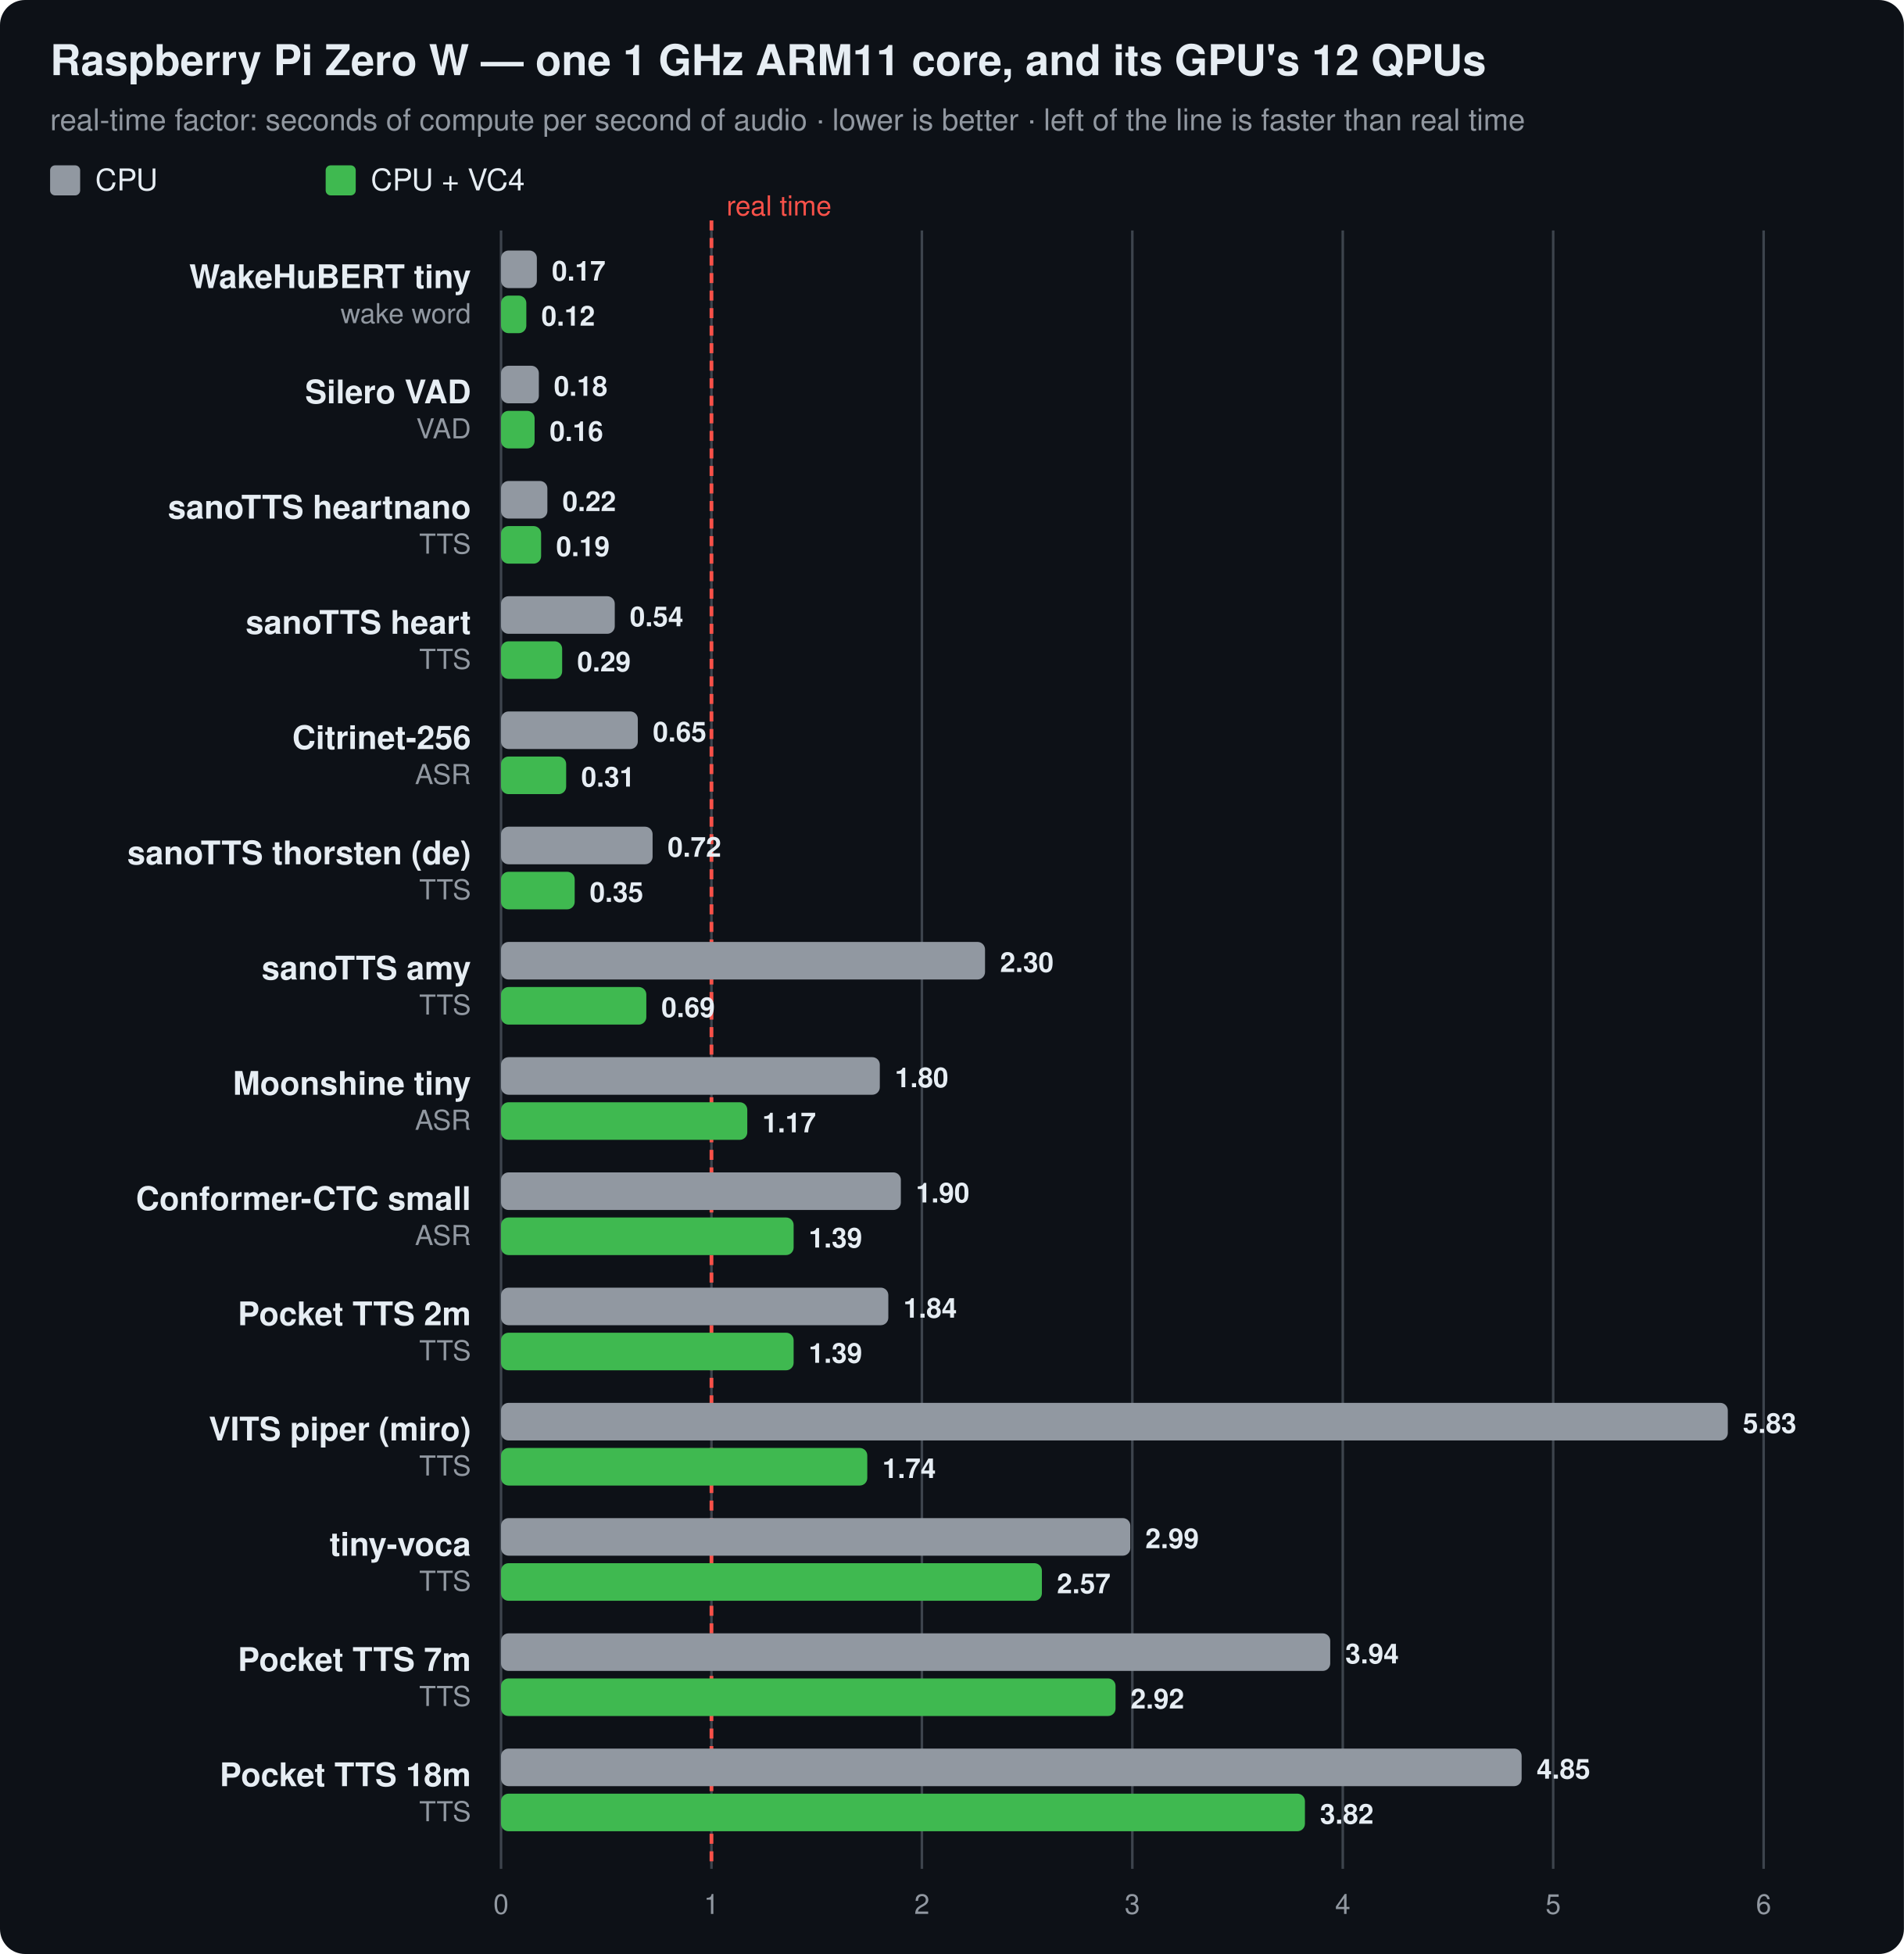
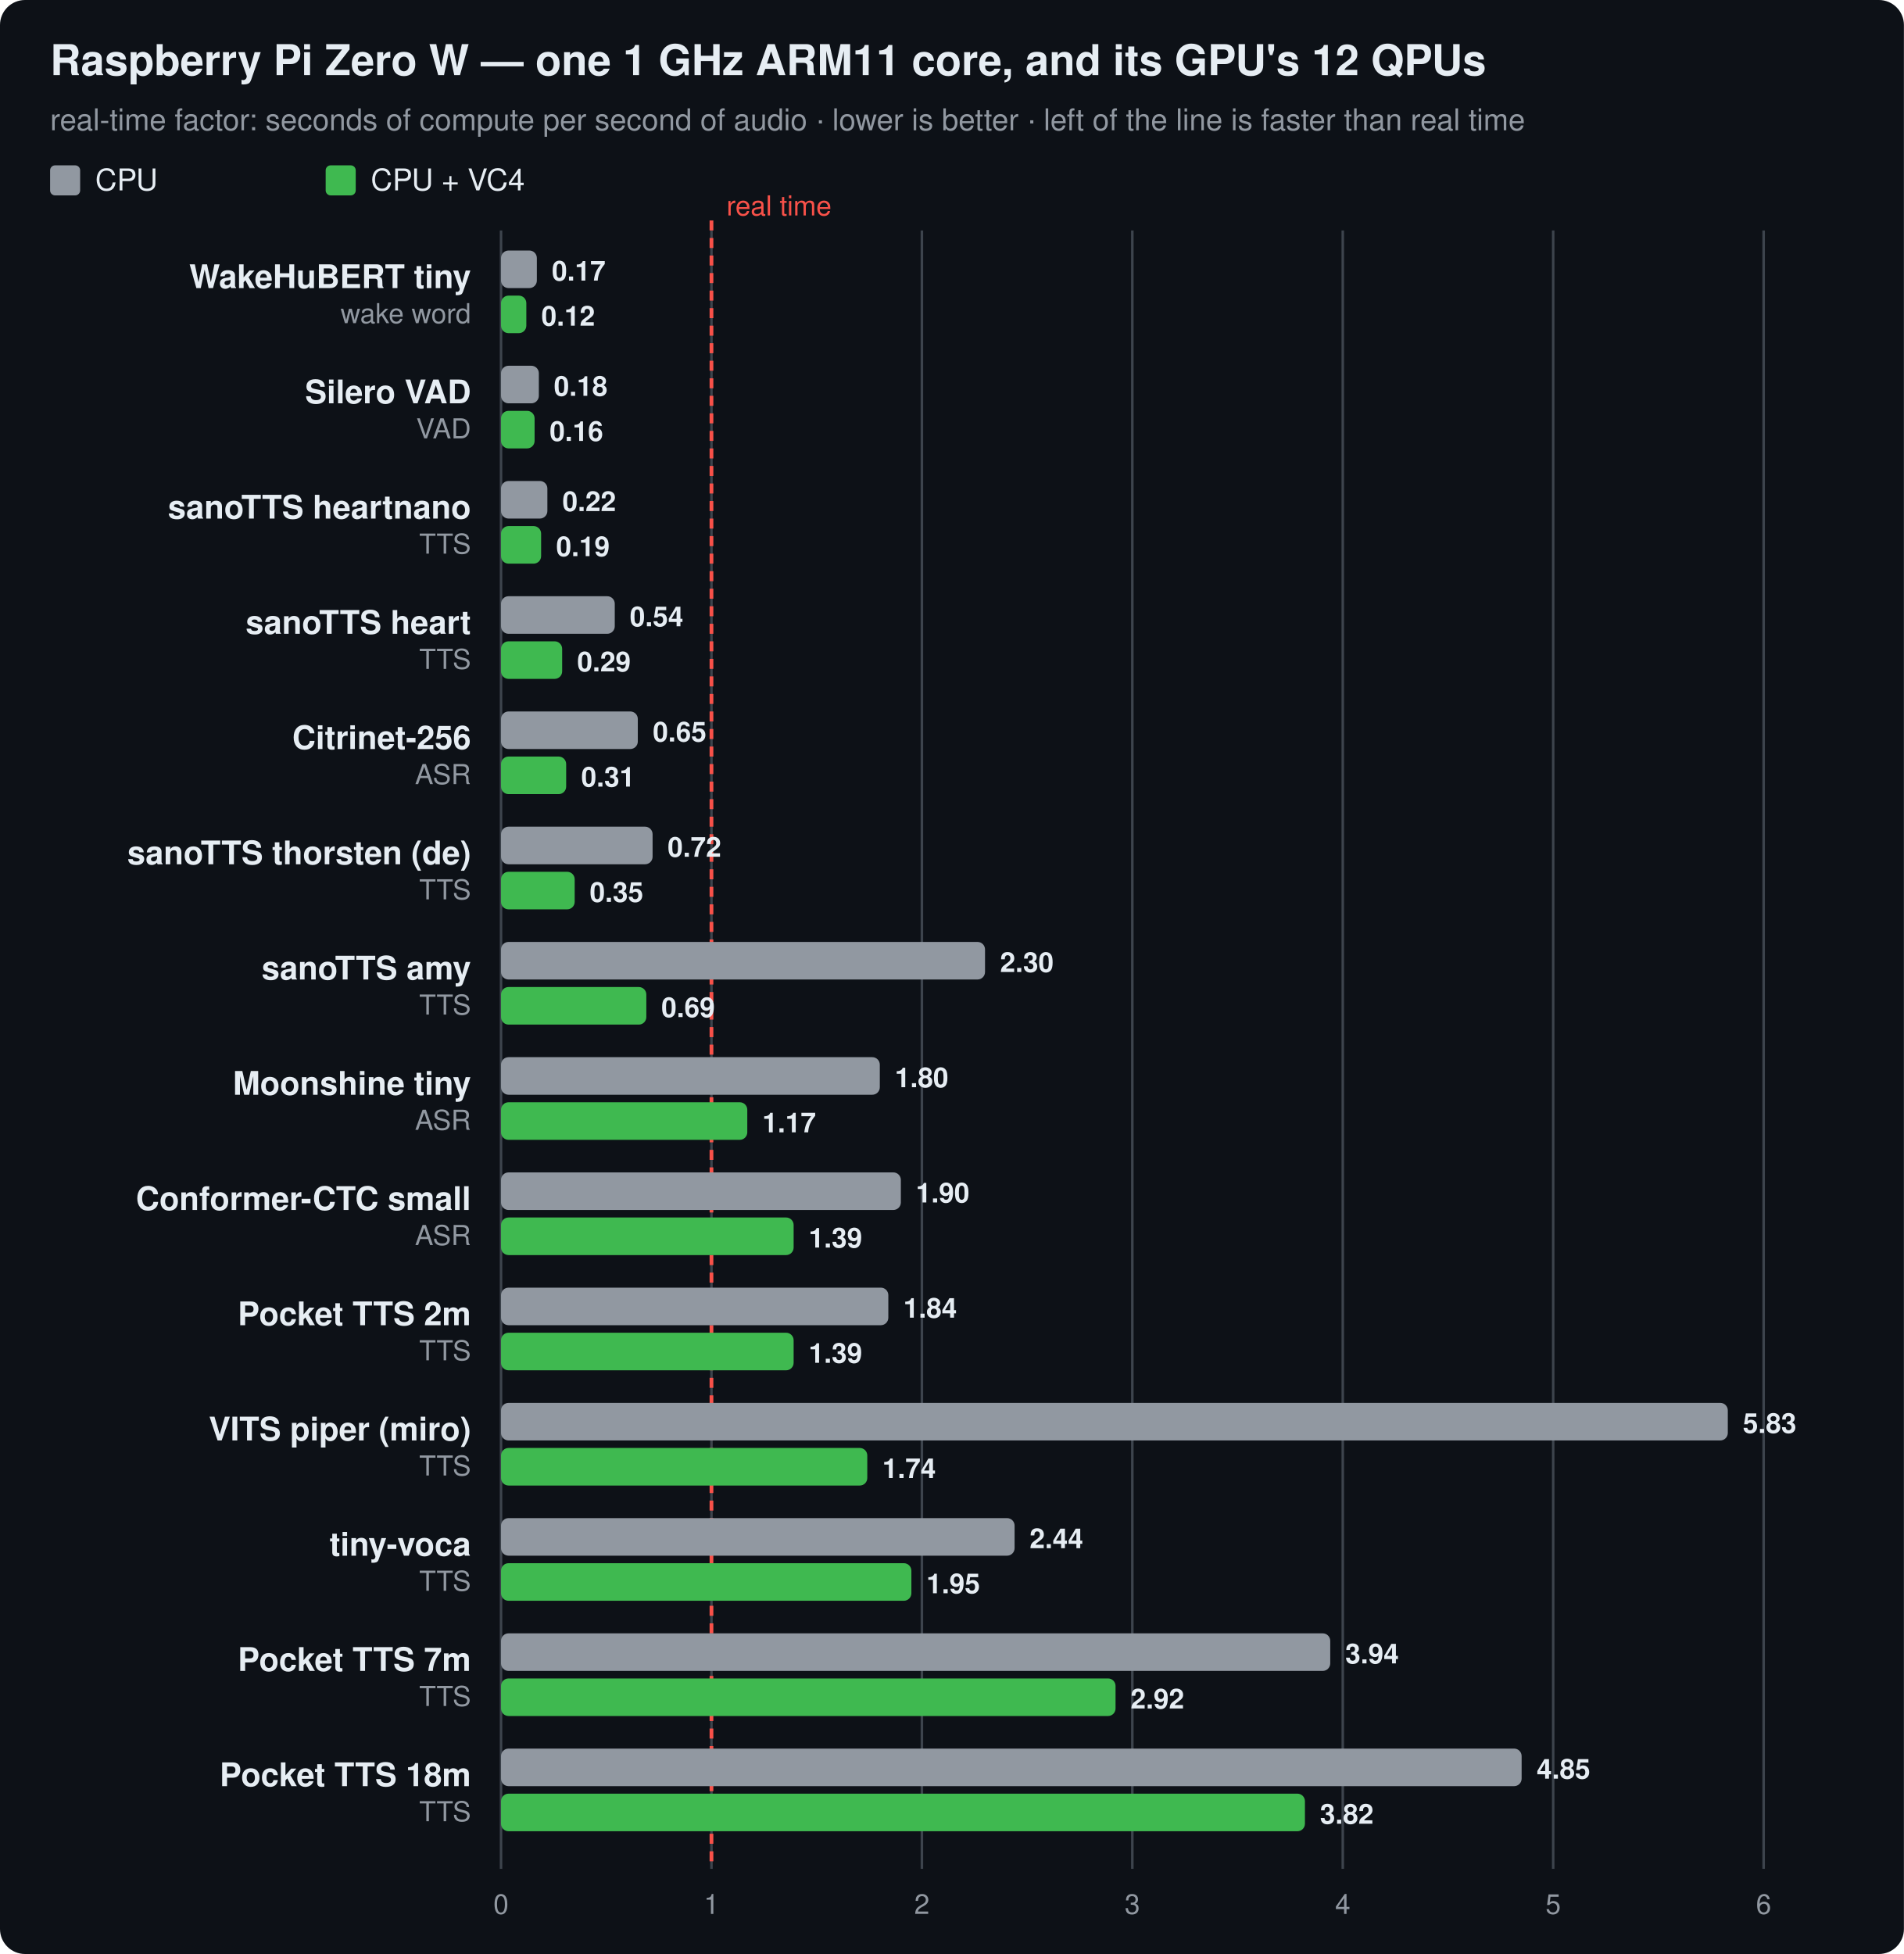
<svg xmlns="http://www.w3.org/2000/svg" width="760" height="780" viewBox="0 0 760 780">
  <rect width="760" height="780" rx="10" fill="#0d1117" />
  <text x="20.0" y="30.0" fill="#e6edf3" font-size="17" text-anchor="start" font-weight="600" font-family="-apple-system,BlinkMacSystemFont,'Segoe UI',Helvetica,Arial,sans-serif">Raspberry Pi Zero W — one 1 GHz ARM11 core, and its GPU's 12 QPUs</text>
  <text x="20.0" y="52.0" fill="#9198a1" font-size="12" text-anchor="start" font-weight="normal" font-family="-apple-system,BlinkMacSystemFont,'Segoe UI',Helvetica,Arial,sans-serif">real-time factor: seconds of compute per second of audio · lower is better · left of the line is faster than real time</text>
  <rect x="20" y="66" width="12" height="12" rx="2" fill="#9198a1" />
  <text x="38.0" y="76.0" fill="#e6edf3" font-size="12" text-anchor="start" font-weight="normal" font-family="-apple-system,BlinkMacSystemFont,'Segoe UI',Helvetica,Arial,sans-serif">CPU</text>
  <rect x="130" y="66" width="12" height="12" rx="2" fill="#3fb950" />
  <text x="148.0" y="76.0" fill="#e6edf3" font-size="12" text-anchor="start" font-weight="normal" font-family="-apple-system,BlinkMacSystemFont,'Segoe UI',Helvetica,Arial,sans-serif">CPU + VC4</text>
  <line x1="200.0" y1="92" x2="200.0" y2="746" stroke="#3d444d" stroke-width="1" />
  <text x="200.0" y="764.0" fill="#9198a1" font-size="11" text-anchor="middle" font-weight="normal" font-family="-apple-system,BlinkMacSystemFont,'Segoe UI',Helvetica,Arial,sans-serif">0</text>
  <line x1="284.0" y1="92" x2="284.0" y2="746" stroke="#3d444d" stroke-width="1" />
  <text x="284.0" y="764.0" fill="#9198a1" font-size="11" text-anchor="middle" font-weight="normal" font-family="-apple-system,BlinkMacSystemFont,'Segoe UI',Helvetica,Arial,sans-serif">1</text>
  <line x1="368.0" y1="92" x2="368.0" y2="746" stroke="#3d444d" stroke-width="1" />
  <text x="368.0" y="764.0" fill="#9198a1" font-size="11" text-anchor="middle" font-weight="normal" font-family="-apple-system,BlinkMacSystemFont,'Segoe UI',Helvetica,Arial,sans-serif">2</text>
  <line x1="452.0" y1="92" x2="452.0" y2="746" stroke="#3d444d" stroke-width="1" />
  <text x="452.0" y="764.0" fill="#9198a1" font-size="11" text-anchor="middle" font-weight="normal" font-family="-apple-system,BlinkMacSystemFont,'Segoe UI',Helvetica,Arial,sans-serif">3</text>
  <line x1="536.0" y1="92" x2="536.0" y2="746" stroke="#3d444d" stroke-width="1" />
  <text x="536.0" y="764.0" fill="#9198a1" font-size="11" text-anchor="middle" font-weight="normal" font-family="-apple-system,BlinkMacSystemFont,'Segoe UI',Helvetica,Arial,sans-serif">4</text>
  <line x1="620.0" y1="92" x2="620.0" y2="746" stroke="#3d444d" stroke-width="1" />
  <text x="620.0" y="764.0" fill="#9198a1" font-size="11" text-anchor="middle" font-weight="normal" font-family="-apple-system,BlinkMacSystemFont,'Segoe UI',Helvetica,Arial,sans-serif">5</text>
  <line x1="704.0" y1="92" x2="704.0" y2="746" stroke="#3d444d" stroke-width="1" />
  <text x="704.0" y="764.0" fill="#9198a1" font-size="11" text-anchor="middle" font-weight="normal" font-family="-apple-system,BlinkMacSystemFont,'Segoe UI',Helvetica,Arial,sans-serif">6</text>
  <line x1="284.0" y1="88" x2="284.0" y2="746" stroke="#f85149" stroke-width="1.5" stroke-dasharray="4 3" />
  <text x="290.0" y="86.0" fill="#f85149" font-size="11" text-anchor="start" font-weight="normal" font-family="-apple-system,BlinkMacSystemFont,'Segoe UI',Helvetica,Arial,sans-serif">real time</text>
  <rect x="200" y="100.0" width="14.3" height="15" rx="3" fill="#9198a1" />
  <text x="220.3" y="112.0" fill="#e6edf3" font-size="11" text-anchor="start" font-weight="600" font-family="-apple-system,BlinkMacSystemFont,'Segoe UI',Helvetica,Arial,sans-serif">0.17</text>
  <rect x="200" y="118.0" width="10.1" height="15" rx="3" fill="#3fb950" />
  <text x="216.1" y="130.0" fill="#e6edf3" font-size="11" text-anchor="start" font-weight="600" font-family="-apple-system,BlinkMacSystemFont,'Segoe UI',Helvetica,Arial,sans-serif">0.12</text>
  <text x="188.0" y="115.0" fill="#e6edf3" font-size="13" text-anchor="end" font-weight="600" font-family="-apple-system,BlinkMacSystemFont,'Segoe UI',Helvetica,Arial,sans-serif">WakeHuBERT tiny</text>
  <text x="188.0" y="129.0" fill="#9198a1" font-size="11" text-anchor="end" font-weight="normal" font-family="-apple-system,BlinkMacSystemFont,'Segoe UI',Helvetica,Arial,sans-serif">wake word</text>
  <rect x="200" y="146.0" width="15.1" height="15" rx="3" fill="#9198a1" />
  <text x="221.1" y="158.0" fill="#e6edf3" font-size="11" text-anchor="start" font-weight="600" font-family="-apple-system,BlinkMacSystemFont,'Segoe UI',Helvetica,Arial,sans-serif">0.18</text>
  <rect x="200" y="164.0" width="13.4" height="15" rx="3" fill="#3fb950" />
  <text x="219.4" y="176.0" fill="#e6edf3" font-size="11" text-anchor="start" font-weight="600" font-family="-apple-system,BlinkMacSystemFont,'Segoe UI',Helvetica,Arial,sans-serif">0.16</text>
  <text x="188.0" y="161.0" fill="#e6edf3" font-size="13" text-anchor="end" font-weight="600" font-family="-apple-system,BlinkMacSystemFont,'Segoe UI',Helvetica,Arial,sans-serif">Silero VAD</text>
  <text x="188.0" y="175.0" fill="#9198a1" font-size="11" text-anchor="end" font-weight="normal" font-family="-apple-system,BlinkMacSystemFont,'Segoe UI',Helvetica,Arial,sans-serif">VAD</text>
  <rect x="200" y="192.0" width="18.5" height="15" rx="3" fill="#9198a1" />
  <text x="224.5" y="204.0" fill="#e6edf3" font-size="11" text-anchor="start" font-weight="600" font-family="-apple-system,BlinkMacSystemFont,'Segoe UI',Helvetica,Arial,sans-serif">0.22</text>
  <rect x="200" y="210.0" width="16.0" height="15" rx="3" fill="#3fb950" />
  <text x="222.0" y="222.0" fill="#e6edf3" font-size="11" text-anchor="start" font-weight="600" font-family="-apple-system,BlinkMacSystemFont,'Segoe UI',Helvetica,Arial,sans-serif">0.19</text>
  <text x="188.0" y="207.0" fill="#e6edf3" font-size="13" text-anchor="end" font-weight="600" font-family="-apple-system,BlinkMacSystemFont,'Segoe UI',Helvetica,Arial,sans-serif">sanoTTS heartnano</text>
  <text x="188.0" y="221.0" fill="#9198a1" font-size="11" text-anchor="end" font-weight="normal" font-family="-apple-system,BlinkMacSystemFont,'Segoe UI',Helvetica,Arial,sans-serif">TTS</text>
  <rect x="200" y="238.0" width="45.4" height="15" rx="3" fill="#9198a1" />
  <text x="251.4" y="250.0" fill="#e6edf3" font-size="11" text-anchor="start" font-weight="600" font-family="-apple-system,BlinkMacSystemFont,'Segoe UI',Helvetica,Arial,sans-serif">0.54</text>
  <rect x="200" y="256.0" width="24.4" height="15" rx="3" fill="#3fb950" />
  <text x="230.4" y="268.0" fill="#e6edf3" font-size="11" text-anchor="start" font-weight="600" font-family="-apple-system,BlinkMacSystemFont,'Segoe UI',Helvetica,Arial,sans-serif">0.29</text>
  <text x="188.0" y="253.0" fill="#e6edf3" font-size="13" text-anchor="end" font-weight="600" font-family="-apple-system,BlinkMacSystemFont,'Segoe UI',Helvetica,Arial,sans-serif">sanoTTS heart</text>
  <text x="188.0" y="267.0" fill="#9198a1" font-size="11" text-anchor="end" font-weight="normal" font-family="-apple-system,BlinkMacSystemFont,'Segoe UI',Helvetica,Arial,sans-serif">TTS</text>
  <rect x="200" y="284.0" width="54.6" height="15" rx="3" fill="#9198a1" />
  <text x="260.6" y="296.0" fill="#e6edf3" font-size="11" text-anchor="start" font-weight="600" font-family="-apple-system,BlinkMacSystemFont,'Segoe UI',Helvetica,Arial,sans-serif">0.65</text>
  <rect x="200" y="302.0" width="26.0" height="15" rx="3" fill="#3fb950" />
  <text x="232.0" y="314.0" fill="#e6edf3" font-size="11" text-anchor="start" font-weight="600" font-family="-apple-system,BlinkMacSystemFont,'Segoe UI',Helvetica,Arial,sans-serif">0.31</text>
  <text x="188.0" y="299.0" fill="#e6edf3" font-size="13" text-anchor="end" font-weight="600" font-family="-apple-system,BlinkMacSystemFont,'Segoe UI',Helvetica,Arial,sans-serif">Citrinet-256</text>
  <text x="188.0" y="313.0" fill="#9198a1" font-size="11" text-anchor="end" font-weight="normal" font-family="-apple-system,BlinkMacSystemFont,'Segoe UI',Helvetica,Arial,sans-serif">ASR</text>
  <rect x="200" y="330.0" width="60.5" height="15" rx="3" fill="#9198a1" />
  <text x="266.5" y="342.0" fill="#e6edf3" font-size="11" text-anchor="start" font-weight="600" font-family="-apple-system,BlinkMacSystemFont,'Segoe UI',Helvetica,Arial,sans-serif">0.72</text>
  <rect x="200" y="348.0" width="29.4" height="15" rx="3" fill="#3fb950" />
  <text x="235.4" y="360.0" fill="#e6edf3" font-size="11" text-anchor="start" font-weight="600" font-family="-apple-system,BlinkMacSystemFont,'Segoe UI',Helvetica,Arial,sans-serif">0.35</text>
  <text x="188.0" y="345.0" fill="#e6edf3" font-size="13" text-anchor="end" font-weight="600" font-family="-apple-system,BlinkMacSystemFont,'Segoe UI',Helvetica,Arial,sans-serif">sanoTTS thorsten (de)</text>
  <text x="188.0" y="359.0" fill="#9198a1" font-size="11" text-anchor="end" font-weight="normal" font-family="-apple-system,BlinkMacSystemFont,'Segoe UI',Helvetica,Arial,sans-serif">TTS</text>
  <rect x="200" y="376.0" width="193.2" height="15" rx="3" fill="#9198a1" />
  <text x="399.2" y="388.0" fill="#e6edf3" font-size="11" text-anchor="start" font-weight="600" font-family="-apple-system,BlinkMacSystemFont,'Segoe UI',Helvetica,Arial,sans-serif">2.30</text>
  <rect x="200" y="394.0" width="58.0" height="15" rx="3" fill="#3fb950" />
  <text x="264.0" y="406.0" fill="#e6edf3" font-size="11" text-anchor="start" font-weight="600" font-family="-apple-system,BlinkMacSystemFont,'Segoe UI',Helvetica,Arial,sans-serif">0.69</text>
  <text x="188.0" y="391.0" fill="#e6edf3" font-size="13" text-anchor="end" font-weight="600" font-family="-apple-system,BlinkMacSystemFont,'Segoe UI',Helvetica,Arial,sans-serif">sanoTTS amy</text>
  <text x="188.0" y="405.0" fill="#9198a1" font-size="11" text-anchor="end" font-weight="normal" font-family="-apple-system,BlinkMacSystemFont,'Segoe UI',Helvetica,Arial,sans-serif">TTS</text>
  <rect x="200" y="422.0" width="151.2" height="15" rx="3" fill="#9198a1" />
  <text x="357.2" y="434.0" fill="#e6edf3" font-size="11" text-anchor="start" font-weight="600" font-family="-apple-system,BlinkMacSystemFont,'Segoe UI',Helvetica,Arial,sans-serif">1.80</text>
  <rect x="200" y="440.0" width="98.3" height="15" rx="3" fill="#3fb950" />
  <text x="304.3" y="452.0" fill="#e6edf3" font-size="11" text-anchor="start" font-weight="600" font-family="-apple-system,BlinkMacSystemFont,'Segoe UI',Helvetica,Arial,sans-serif">1.17</text>
  <text x="188.0" y="437.0" fill="#e6edf3" font-size="13" text-anchor="end" font-weight="600" font-family="-apple-system,BlinkMacSystemFont,'Segoe UI',Helvetica,Arial,sans-serif">Moonshine tiny</text>
  <text x="188.0" y="451.0" fill="#9198a1" font-size="11" text-anchor="end" font-weight="normal" font-family="-apple-system,BlinkMacSystemFont,'Segoe UI',Helvetica,Arial,sans-serif">ASR</text>
  <rect x="200" y="468.0" width="159.6" height="15" rx="3" fill="#9198a1" />
  <text x="365.6" y="480.0" fill="#e6edf3" font-size="11" text-anchor="start" font-weight="600" font-family="-apple-system,BlinkMacSystemFont,'Segoe UI',Helvetica,Arial,sans-serif">1.90</text>
  <rect x="200" y="486.0" width="116.8" height="15" rx="3" fill="#3fb950" />
  <text x="322.8" y="498.0" fill="#e6edf3" font-size="11" text-anchor="start" font-weight="600" font-family="-apple-system,BlinkMacSystemFont,'Segoe UI',Helvetica,Arial,sans-serif">1.39</text>
  <text x="188.0" y="483.0" fill="#e6edf3" font-size="13" text-anchor="end" font-weight="600" font-family="-apple-system,BlinkMacSystemFont,'Segoe UI',Helvetica,Arial,sans-serif">Conformer-CTC small</text>
  <text x="188.0" y="497.0" fill="#9198a1" font-size="11" text-anchor="end" font-weight="normal" font-family="-apple-system,BlinkMacSystemFont,'Segoe UI',Helvetica,Arial,sans-serif">ASR</text>
  <rect x="200" y="514.0" width="154.6" height="15" rx="3" fill="#9198a1" />
  <text x="360.6" y="526.0" fill="#e6edf3" font-size="11" text-anchor="start" font-weight="600" font-family="-apple-system,BlinkMacSystemFont,'Segoe UI',Helvetica,Arial,sans-serif">1.84</text>
  <rect x="200" y="532.0" width="116.8" height="15" rx="3" fill="#3fb950" />
  <text x="322.8" y="544.0" fill="#e6edf3" font-size="11" text-anchor="start" font-weight="600" font-family="-apple-system,BlinkMacSystemFont,'Segoe UI',Helvetica,Arial,sans-serif">1.39</text>
  <text x="188.0" y="529.0" fill="#e6edf3" font-size="13" text-anchor="end" font-weight="600" font-family="-apple-system,BlinkMacSystemFont,'Segoe UI',Helvetica,Arial,sans-serif">Pocket TTS 2m</text>
  <text x="188.0" y="543.0" fill="#9198a1" font-size="11" text-anchor="end" font-weight="normal" font-family="-apple-system,BlinkMacSystemFont,'Segoe UI',Helvetica,Arial,sans-serif">TTS</text>
  <rect x="200" y="560.0" width="489.7" height="15" rx="3" fill="#9198a1" />
  <text x="695.7" y="572.0" fill="#e6edf3" font-size="11" text-anchor="start" font-weight="600" font-family="-apple-system,BlinkMacSystemFont,'Segoe UI',Helvetica,Arial,sans-serif">5.83</text>
  <rect x="200" y="578.0" width="146.2" height="15" rx="3" fill="#3fb950" />
  <text x="352.2" y="590.0" fill="#e6edf3" font-size="11" text-anchor="start" font-weight="600" font-family="-apple-system,BlinkMacSystemFont,'Segoe UI',Helvetica,Arial,sans-serif">1.74</text>
  <text x="188.0" y="575.0" fill="#e6edf3" font-size="13" text-anchor="end" font-weight="600" font-family="-apple-system,BlinkMacSystemFont,'Segoe UI',Helvetica,Arial,sans-serif">VITS piper (miro)</text>
  <text x="188.0" y="589.0" fill="#9198a1" font-size="11" text-anchor="end" font-weight="normal" font-family="-apple-system,BlinkMacSystemFont,'Segoe UI',Helvetica,Arial,sans-serif">TTS</text>
-   <rect x="200" y="606.0" width="251.2" height="15" rx="3" fill="#9198a1" />
-   <text x="457.2" y="618.0" fill="#e6edf3" font-size="11" text-anchor="start" font-weight="600" font-family="-apple-system,BlinkMacSystemFont,'Segoe UI',Helvetica,Arial,sans-serif">2.99</text>
-   <rect x="200" y="624.0" width="215.9" height="15" rx="3" fill="#3fb950" />
-   <text x="421.9" y="636.0" fill="#e6edf3" font-size="11" text-anchor="start" font-weight="600" font-family="-apple-system,BlinkMacSystemFont,'Segoe UI',Helvetica,Arial,sans-serif">2.57</text>
+   <rect x="200" y="606.0" width="205.0" height="15" rx="3" fill="#9198a1" />
+   <text x="411.0" y="618.0" fill="#e6edf3" font-size="11" text-anchor="start" font-weight="600" font-family="-apple-system,BlinkMacSystemFont,'Segoe UI',Helvetica,Arial,sans-serif">2.44</text>
+   <rect x="200" y="624.0" width="163.8" height="15" rx="3" fill="#3fb950" />
+   <text x="369.8" y="636.0" fill="#e6edf3" font-size="11" text-anchor="start" font-weight="600" font-family="-apple-system,BlinkMacSystemFont,'Segoe UI',Helvetica,Arial,sans-serif">1.95</text>
  <text x="188.0" y="621.0" fill="#e6edf3" font-size="13" text-anchor="end" font-weight="600" font-family="-apple-system,BlinkMacSystemFont,'Segoe UI',Helvetica,Arial,sans-serif">tiny-voca</text>
  <text x="188.0" y="635.0" fill="#9198a1" font-size="11" text-anchor="end" font-weight="normal" font-family="-apple-system,BlinkMacSystemFont,'Segoe UI',Helvetica,Arial,sans-serif">TTS</text>
  <rect x="200" y="652.0" width="331.0" height="15" rx="3" fill="#9198a1" />
  <text x="537.0" y="664.0" fill="#e6edf3" font-size="11" text-anchor="start" font-weight="600" font-family="-apple-system,BlinkMacSystemFont,'Segoe UI',Helvetica,Arial,sans-serif">3.94</text>
  <rect x="200" y="670.0" width="245.3" height="15" rx="3" fill="#3fb950" />
  <text x="451.3" y="682.0" fill="#e6edf3" font-size="11" text-anchor="start" font-weight="600" font-family="-apple-system,BlinkMacSystemFont,'Segoe UI',Helvetica,Arial,sans-serif">2.92</text>
  <text x="188.0" y="667.0" fill="#e6edf3" font-size="13" text-anchor="end" font-weight="600" font-family="-apple-system,BlinkMacSystemFont,'Segoe UI',Helvetica,Arial,sans-serif">Pocket TTS 7m</text>
  <text x="188.0" y="681.0" fill="#9198a1" font-size="11" text-anchor="end" font-weight="normal" font-family="-apple-system,BlinkMacSystemFont,'Segoe UI',Helvetica,Arial,sans-serif">TTS</text>
  <rect x="200" y="698.0" width="407.4" height="15" rx="3" fill="#9198a1" />
  <text x="613.4" y="710.0" fill="#e6edf3" font-size="11" text-anchor="start" font-weight="600" font-family="-apple-system,BlinkMacSystemFont,'Segoe UI',Helvetica,Arial,sans-serif">4.85</text>
  <rect x="200" y="716.0" width="320.9" height="15" rx="3" fill="#3fb950" />
  <text x="526.9" y="728.0" fill="#e6edf3" font-size="11" text-anchor="start" font-weight="600" font-family="-apple-system,BlinkMacSystemFont,'Segoe UI',Helvetica,Arial,sans-serif">3.82</text>
  <text x="188.0" y="713.0" fill="#e6edf3" font-size="13" text-anchor="end" font-weight="600" font-family="-apple-system,BlinkMacSystemFont,'Segoe UI',Helvetica,Arial,sans-serif">Pocket TTS 18m</text>
  <text x="188.0" y="727.0" fill="#9198a1" font-size="11" text-anchor="end" font-weight="normal" font-family="-apple-system,BlinkMacSystemFont,'Segoe UI',Helvetica,Arial,sans-serif">TTS</text>
</svg>
